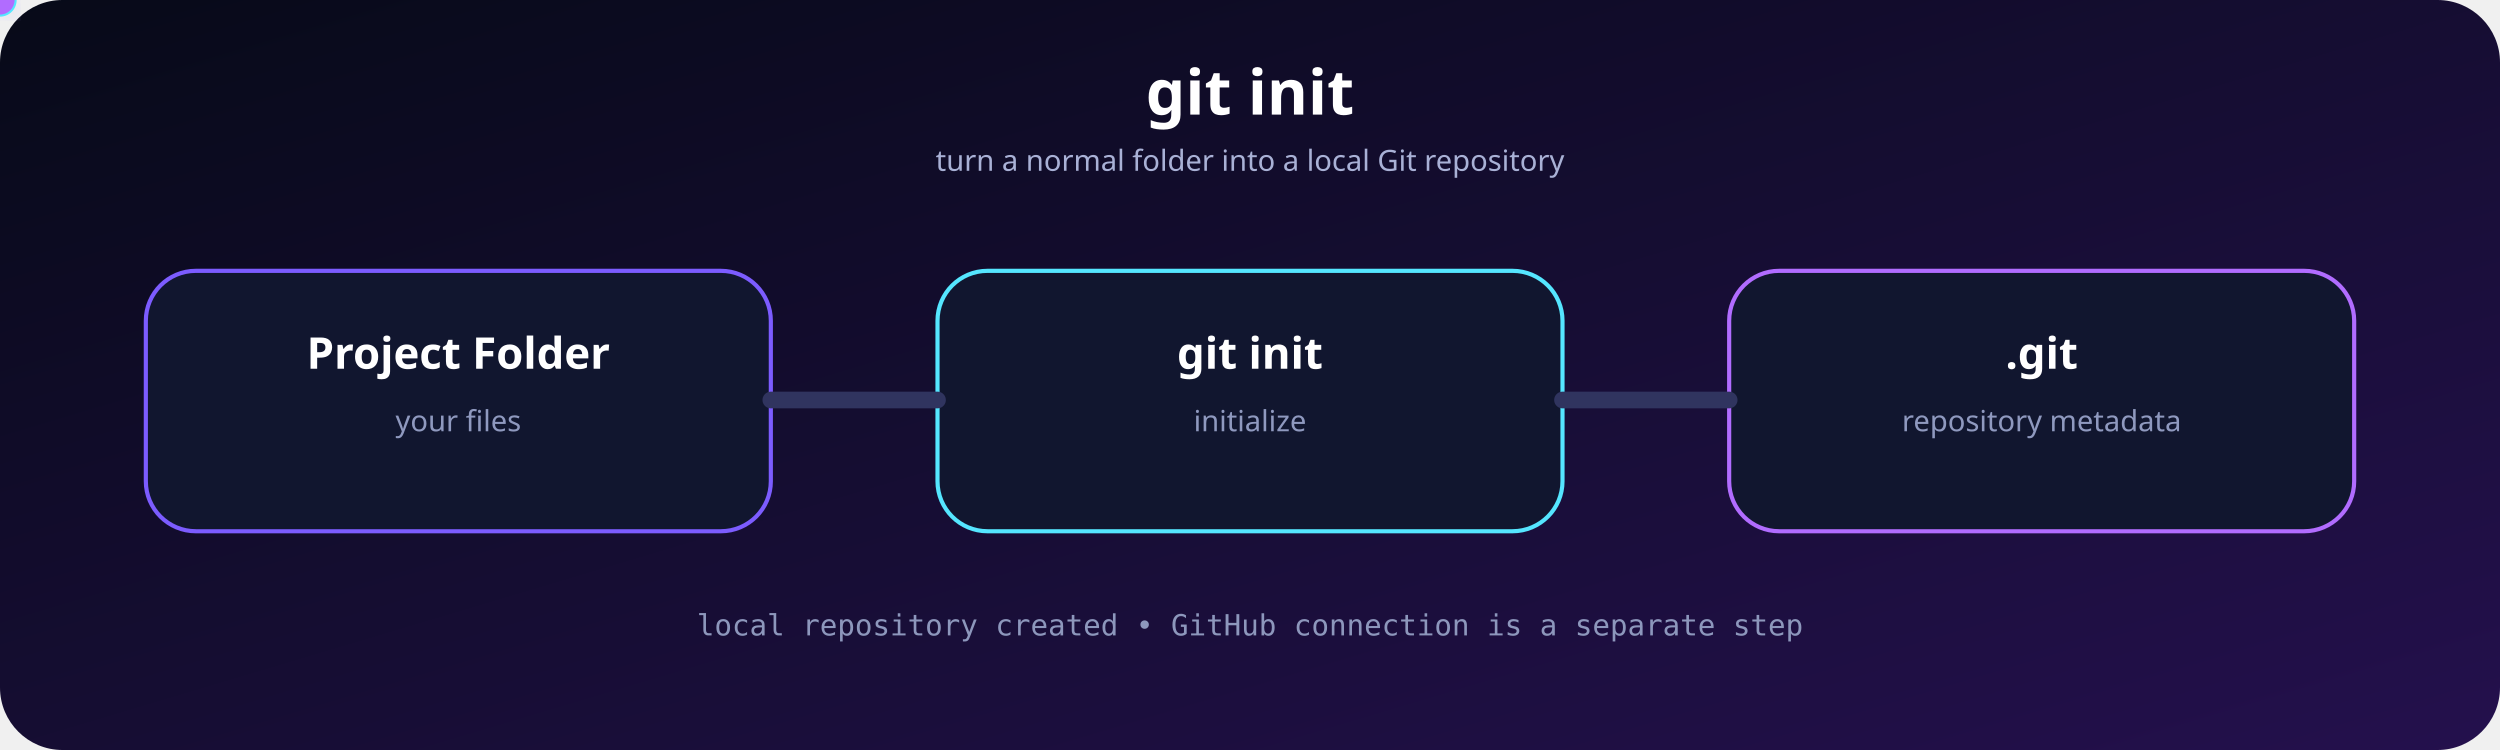
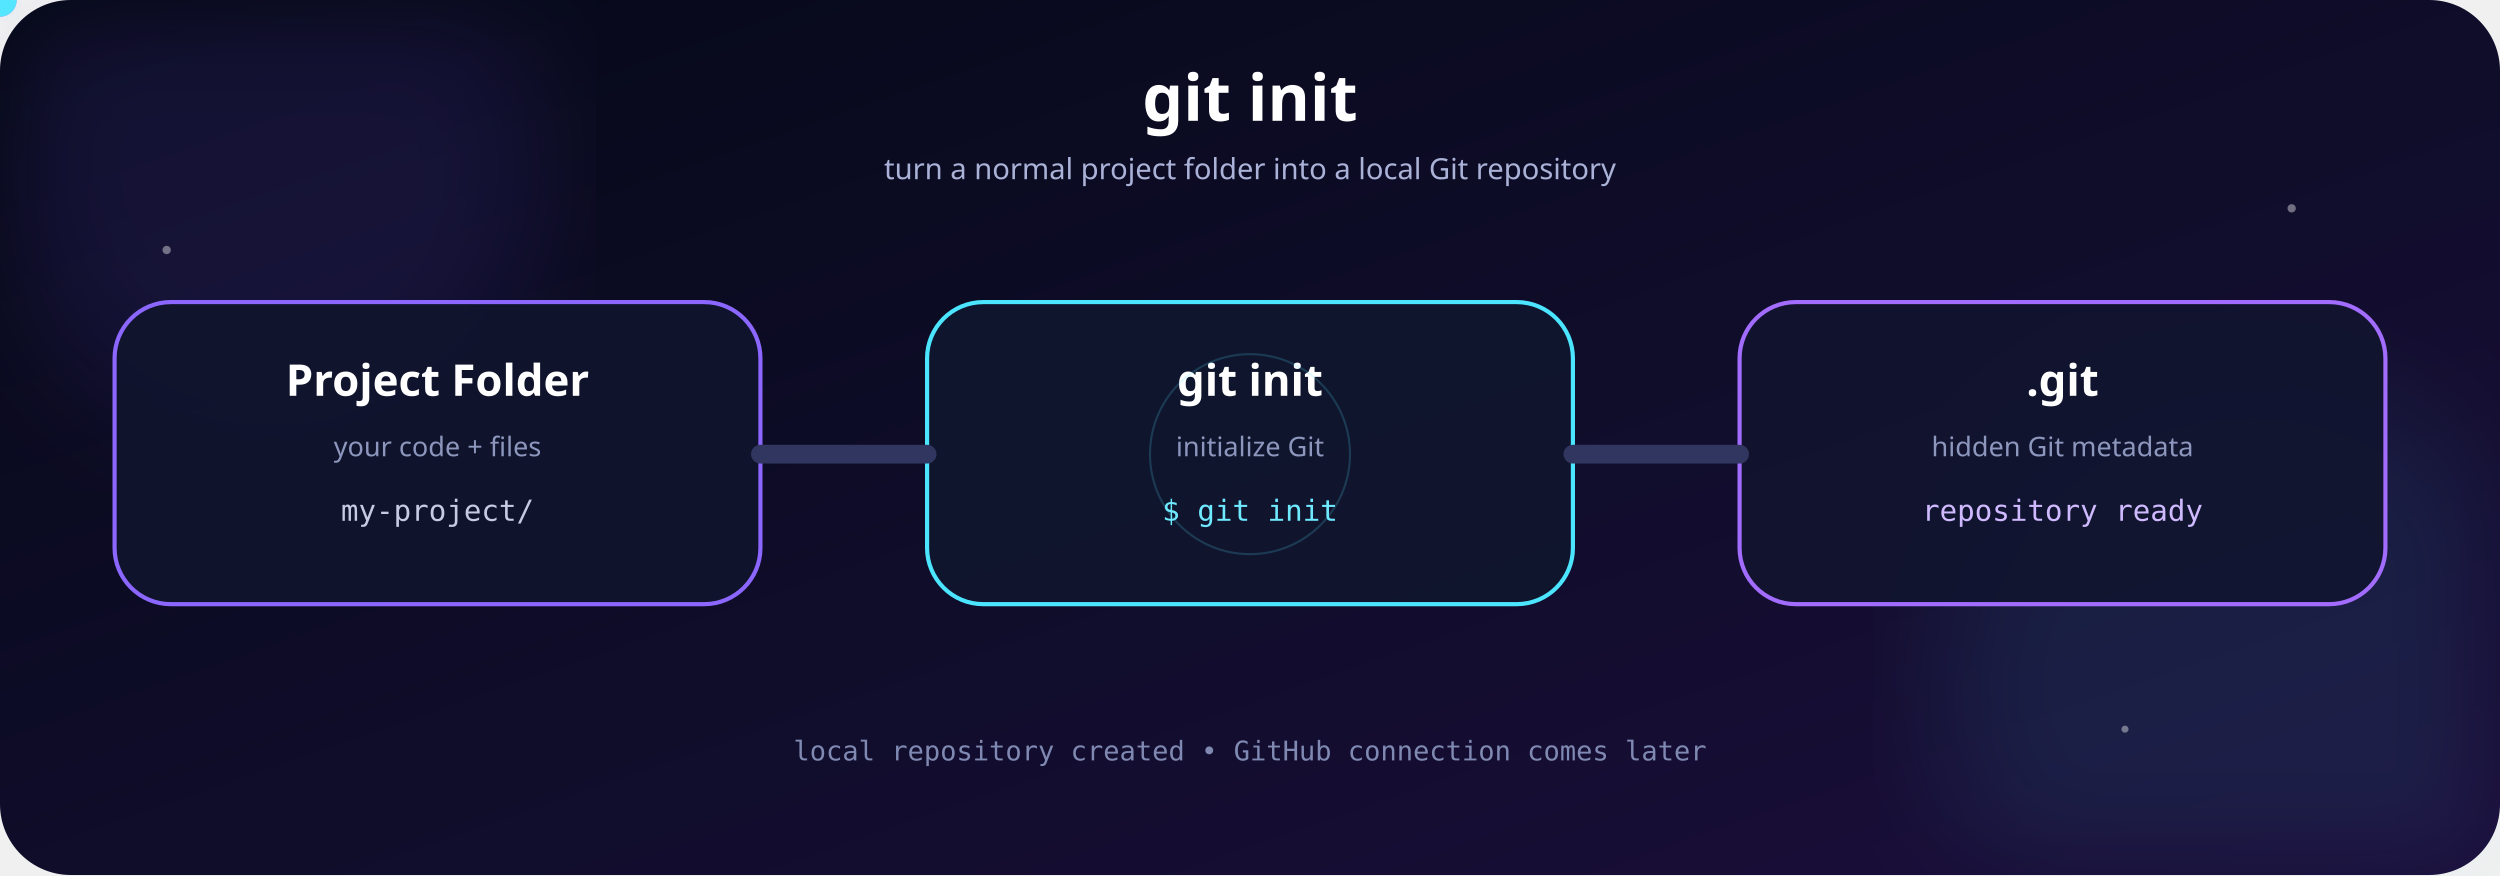
- <svg xmlns="http://www.w3.org/2000/svg" viewBox="0 0 1200 360">
+ <svg xmlns="http://www.w3.org/2000/svg" viewBox="0 0 1200 420">
  <defs>
-     <linearGradient id="b" x2="1" y2="1">
-       <stop stop-color="#070A18" />
-       <stop offset="1" stop-color="#24104D" />
+     <linearGradient id="bg" x2="1" y2="1">
+       <stop stop-color="#050817" />
+       <stop offset=".55" stop-color="#100d2b" />
+       <stop offset="1" stop-color="#1b0d3b" />
    </linearGradient>
-     <linearGradient id="f">
-       <stop stop-color="#7C5CFF" />
-       <stop offset="1" stop-color="#55E6FF" />
+     <linearGradient id="neon">
+       <stop stop-color="#9b6cff" />
+       <stop offset="1" stop-color="#48e7ff" />
    </linearGradient>
-     <filter id="g">
-       <feGaussianBlur stdDeviation="7" result="x" />
+     <filter id="glow">
+       <feGaussianBlur stdDeviation="8" result="b" />
      <feMerge>
-         <feMergeNode in="x" />
+         <feMergeNode in="b" />
        <feMergeNode in="SourceGraphic" />
      </feMerge>
    </filter>
+     <filter id="soft">
+       <feGaussianBlur stdDeviation="28" />
+     </filter>
  </defs>
-   <rect width="1200" height="360" rx="30" fill="url(#b)" />
-   <text x="600" y="55" text-anchor="middle" fill="white" font-family="system-ui" font-size="30" font-weight="800">git init</text>
-   <text x="600" y="82" text-anchor="middle" fill="#A9B1D6" font-family="system-ui" font-size="14">turn a normal folder into a local Git repository</text>
-   <g font-family="system-ui" text-anchor="middle">
-     <rect x="70" y="130" width="300" height="125" rx="24" fill="#11162F" stroke="#7C5CFF" stroke-width="2" />
-     <text x="220" y="177" fill="white" font-size="21" font-weight="700">Project Folder</text>
-     <text x="220" y="207" fill="#8F99BF" font-size="14">your files</text>
-     <rect x="450" y="130" width="300" height="125" rx="24" fill="#11162F" stroke="#55E6FF" stroke-width="2" />
-     <text x="600" y="177" fill="white" font-size="21" font-weight="700">git init</text>
-     <text x="600" y="207" fill="#8F99BF" font-size="14">initialize</text>
-     <rect x="830" y="130" width="300" height="125" rx="24" fill="#11162F" stroke="#B16CFF" stroke-width="2" />
-     <text x="980" y="177" fill="white" font-size="21" font-weight="700">.git</text>
-     <text x="980" y="207" fill="#8F99BF" font-size="14">repository metadata</text>
-   </g>
-   <path d="M370 192H450M750 192H830" stroke="#30345F" stroke-width="8" stroke-linecap="round" />
-   <path d="M370 192H450M750 192H830" stroke="url(#f)" stroke-width="3" stroke-dasharray="10 10">
-     <animate attributeName="stroke-dashoffset" from="0" to="-40" dur="1s" repeatCount="indefinite" />
-   </path>
-   <g filter="url(#g)">
-     <circle r="8" fill="#55E6FF">
-       <animateMotion dur="1.8s" repeatCount="indefinite" path="M370 192H450" />
+   <rect width="1200" height="420" rx="34" fill="url(#bg)" />
+   <circle cx="130" cy="80" r="130" fill="#7c5cff" opacity=".11" filter="url(#soft)" />
+   <circle cx="1080" cy="330" r="150" fill="#48e7ff" opacity=".08" filter="url(#soft)" />
+   <g fill="#fff" opacity=".4">
+     <circle cx="80" cy="120" r="2">
+       <animate attributeName="cy" values="120;100;120" dur="3.5s" repeatCount="indefinite" />
    </circle>
-     <circle r="7" fill="#B16CFF">
-       <animateMotion dur="1.8s" begin=".6s" repeatCount="indefinite" path="M750 192H830" />
+     <circle cx="1100" cy="100" r="2">
+       <animate attributeName="cy" values="100;125;100" dur="4s" repeatCount="indefinite" />
+     </circle>
+     <circle cx="1020" cy="350" r="1.7">
+       <animate attributeName="cy" values="350;330;350" dur="3s" repeatCount="indefinite" />
    </circle>
  </g>
-   <text x="600" y="305" text-anchor="middle" fill="#8D97BC" font-family="monospace" font-size="14">local repository created • GitHub connection is a separate step</text>
+   <text x="600" y="58" text-anchor="middle" fill="#fff" font-family="system-ui" font-size="31" font-weight="800">git init</text>
+   <text x="600" y="86" text-anchor="middle" fill="#aab2d8" font-family="system-ui" font-size="14">turn a normal project folder into a local Git repository</text>
+   <g font-family="system-ui">
+     <rect x="55" y="145" width="310" height="145" rx="27" fill="#10152d" fill-opacity=".9" stroke="#8b67ff" stroke-width="2" />
+     <rect x="445" y="145" width="310" height="145" rx="27" fill="#10172e" fill-opacity=".9" stroke="#4ce5ff" stroke-width="2" />
+     <rect x="835" y="145" width="310" height="145" rx="27" fill="#11152f" fill-opacity=".9" stroke="#a26dff" stroke-width="2" />
+     <text x="210" y="190" text-anchor="middle" fill="#fff" font-size="21" font-weight="800">Project Folder</text>
+     <text x="210" y="219" text-anchor="middle" fill="#8d97bd" font-size="13">your code + files</text>
+     <text x="210" y="250" text-anchor="middle" fill="#c6cae3" font-family="monospace" font-size="14">my-project/</text>
+     <text x="600" y="190" text-anchor="middle" fill="#fff" font-size="21" font-weight="800">git init</text>
+     <text x="600" y="219" text-anchor="middle" fill="#8d97bd" font-size="13">initialize Git</text>
+     <text x="600" y="250" text-anchor="middle" fill="#6fe9ff" font-family="monospace" font-size="14">$ git init</text>
+     <text x="990" y="190" text-anchor="middle" fill="#fff" font-size="21" font-weight="800">.git</text>
+     <text x="990" y="219" text-anchor="middle" fill="#8d97bd" font-size="13">hidden Git metadata</text>
+     <text x="990" y="250" text-anchor="middle" fill="#d0baff" font-family="monospace" font-size="14">repository ready</text>
+   </g>
+   <path d="M365 218H445M755 218H835" stroke="#30365f" stroke-width="9" stroke-linecap="round" />
+   <path d="M365 218H445M755 218H835" stroke="url(#neon)" stroke-width="3" stroke-dasharray="9 12">
+     <animate attributeName="stroke-dashoffset" from="0" to="-42" dur="1s" repeatCount="indefinite" />
+   </path>
+   <g filter="url(#glow)">
+     <circle r="8" fill="#a98bff">
+       <animateMotion dur="1.7s" repeatCount="indefinite" path="M365 218H445" />
+     </circle>
+     <circle r="8" fill="#55e6ff">
+       <animateMotion dur="1.7s" begin=".55s" repeatCount="indefinite" path="M755 218H835" />
+     </circle>
+   </g>
+   <circle cx="600" cy="218" r="48" fill="none" stroke="#55e6ff" opacity=".18">
+     <animate attributeName="r" values="38;58;38" dur="2.2s" repeatCount="indefinite" />
+   </circle>
+   <text x="600" y="365" text-anchor="middle" fill="#7f89b2" font-family="monospace" font-size="13">local repository created • GitHub connection comes later</text>
</svg>
